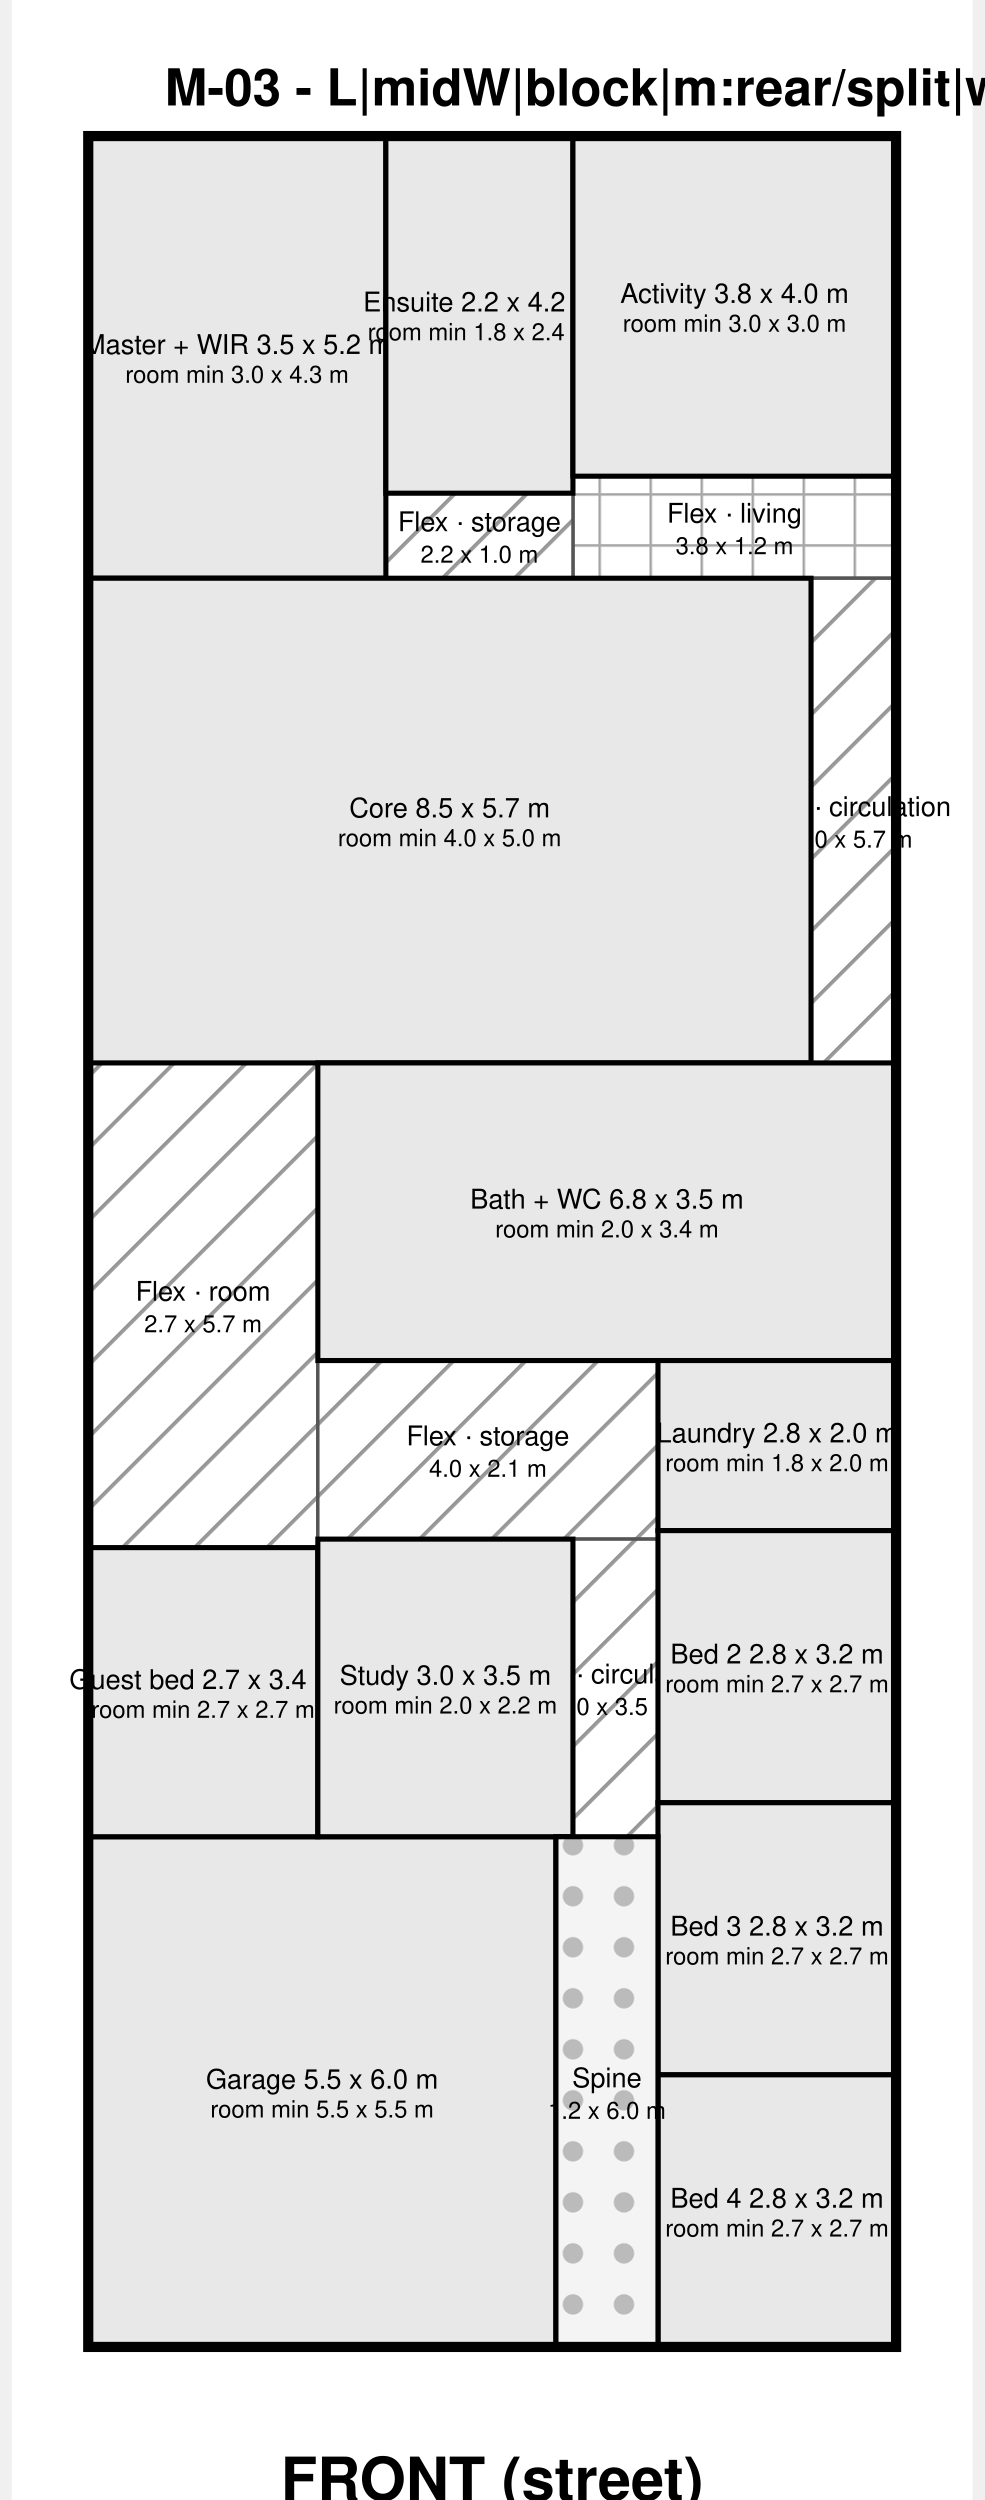
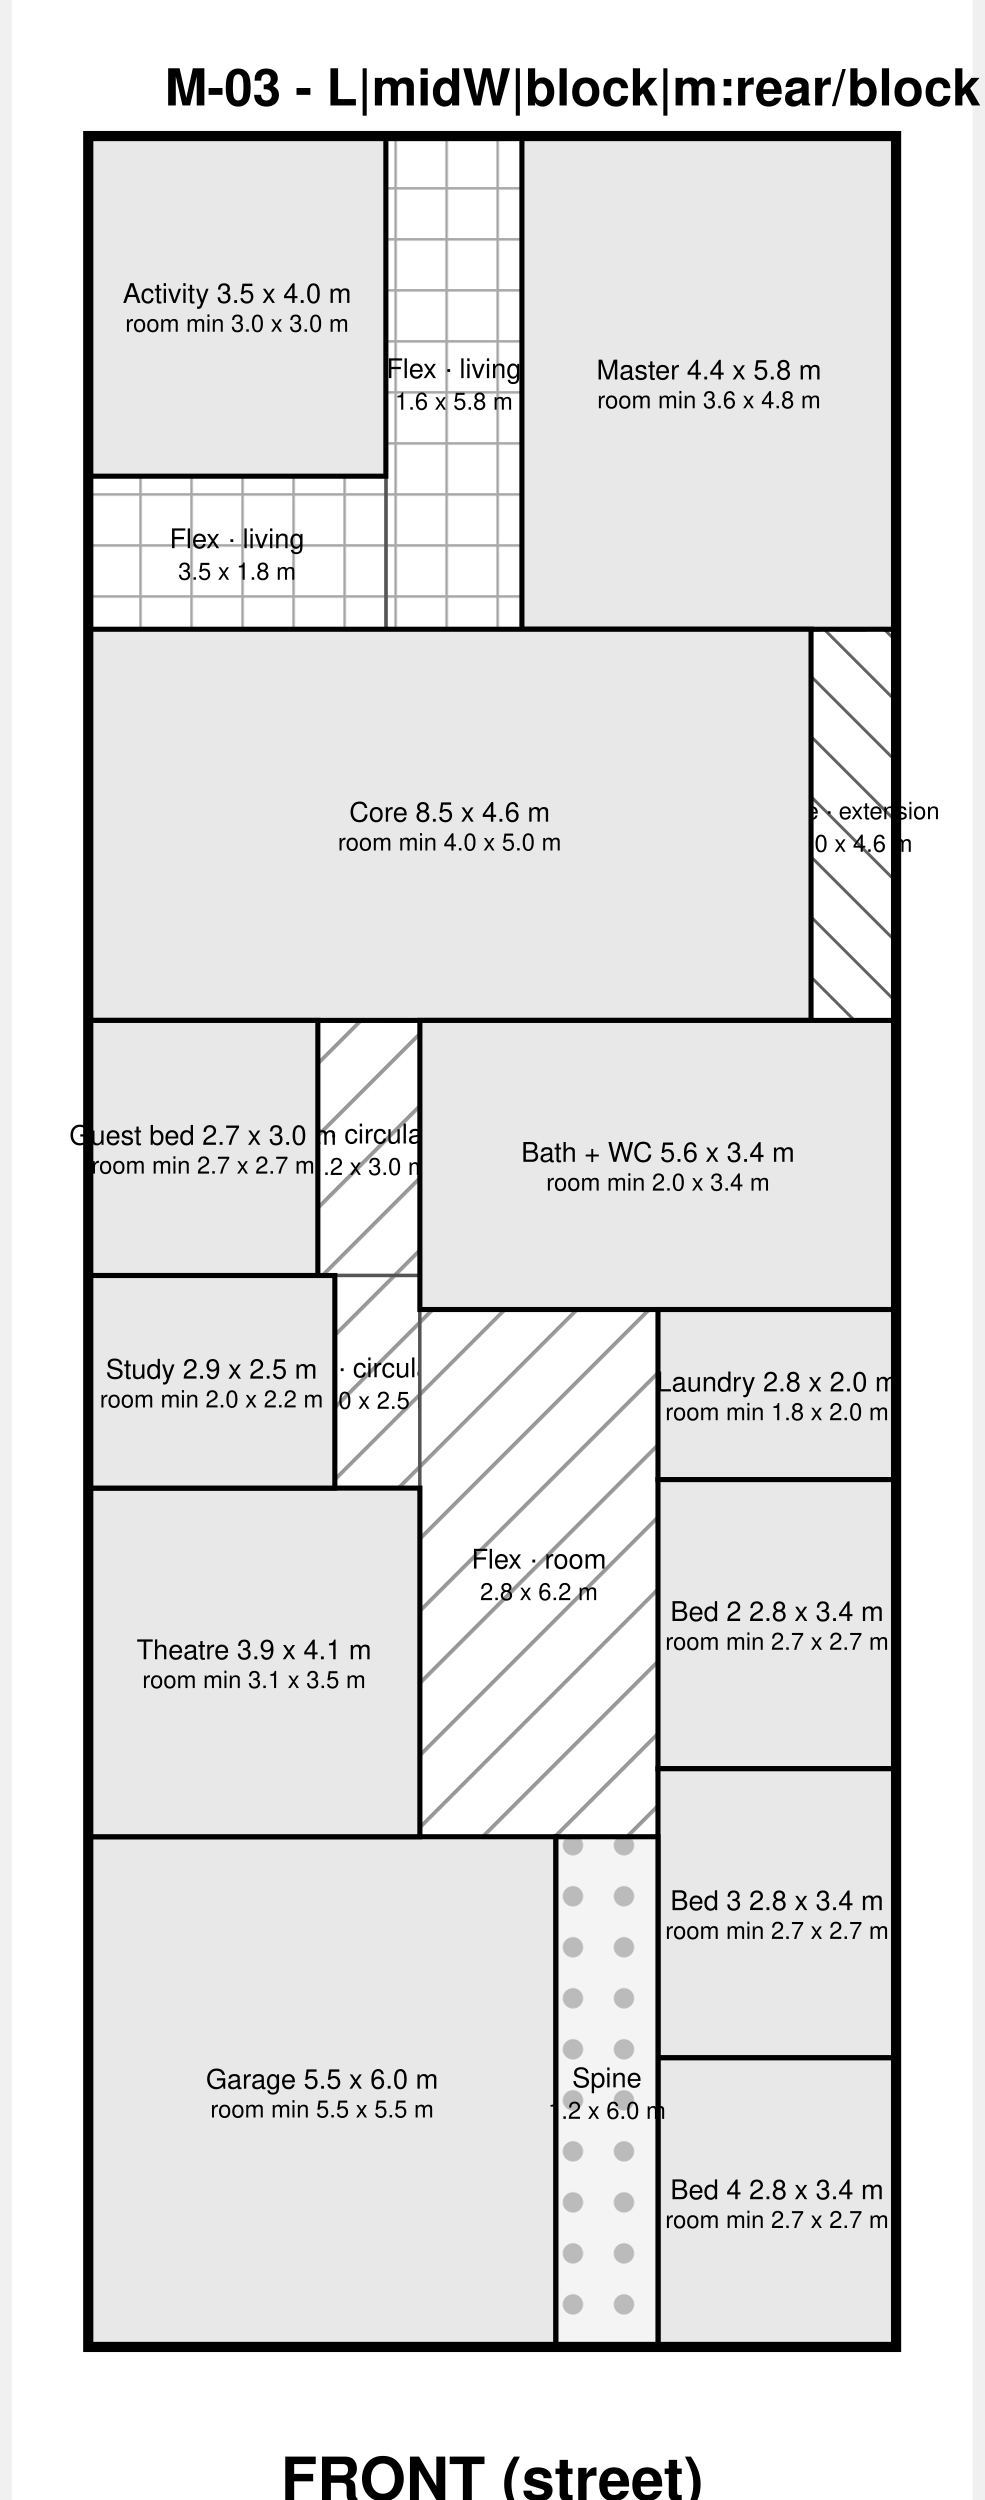
<svg xmlns="http://www.w3.org/2000/svg" width="565" height="1435" viewBox="-900 -1600 11300 29400" font-family="Helvetica, Arial, sans-serif" fill="#000">
  <defs>
    <pattern id="hatch" width="600" height="600" patternUnits="userSpaceOnUse" patternTransform="rotate(45)">
      <rect width="600" height="600" fill="#ffffff" />
      <line x1="0" y1="0" x2="0" y2="600" stroke="#999" stroke-width="90" />
    </pattern>
    <pattern id="hatch2" width="500" height="500" patternUnits="userSpaceOnUse" patternTransform="rotate(-45)">
      <rect width="500" height="500" fill="#ffffff" />
      <line x1="0" y1="0" x2="0" y2="500" stroke="#666" stroke-width="70" />
    </pattern>
    <pattern id="hatch3" width="600" height="600" patternUnits="userSpaceOnUse">
      <rect width="600" height="600" fill="#ffffff" />
      <line x1="0" y1="0" x2="0" y2="600" stroke="#aaa" stroke-width="60" />
      <line x1="0" y1="0" x2="600" y2="0" stroke="#aaa" stroke-width="60" />
    </pattern>
    <pattern id="dots" width="600" height="600" patternUnits="userSpaceOnUse">
      <rect width="600" height="600" fill="#f4f4f4" />
      <circle cx="300" cy="300" r="120" fill="#bbb" />
    </pattern>
  </defs>
  <rect x="-900" y="-1600" width="11300" height="29400" fill="#ffffff" />
-   <text x="900" y="-360" font-size="600" font-weight="bold">M-03 - L|midW|block|m:rear/split|wet:block|rr:MF|nofw|v2</text>
+   <text x="900" y="-360" font-size="600" font-weight="bold">M-03 - L|midW|block|m:rear/block|wet:block|rr:FM|nofw|v0</text>
  <g>
-     <rect x="5700" y="4000" width="3800" height="1200" fill="url(#hatch3)" stroke="#555" stroke-width="40" />
-     <text x="7600" y="4440" font-size="320" text-anchor="middle" dominant-baseline="middle">Flex · living</text>
-     <text x="7600" y="4824" font-size="280" text-anchor="middle" dominant-baseline="middle">3.8 x 1.2 m</text>
+     <rect x="3500" y="0" width="1600" height="5800" fill="url(#hatch3)" stroke="#555" stroke-width="40" />
+     <text x="4300" y="2740" font-size="320" text-anchor="middle" dominant-baseline="middle">Flex · living</text>
+     <text x="4300" y="3124" font-size="280" text-anchor="middle" dominant-baseline="middle">1.6 x 5.8 m</text>
  </g>
  <g>
-     <rect x="3500" y="4200" width="2200" height="1000" fill="url(#hatch)" stroke="#555" stroke-width="40" />
-     <text x="4600" y="4540" font-size="320" text-anchor="middle" dominant-baseline="middle">Flex · storage</text>
-     <text x="4600" y="4924" font-size="280" text-anchor="middle" dominant-baseline="middle">2.2 x 1.0 m</text>
+     <rect x="0" y="4000" width="3500" height="1800" fill="url(#hatch3)" stroke="#555" stroke-width="40" />
+     <text x="1750" y="4740" font-size="320" text-anchor="middle" dominant-baseline="middle">Flex · living</text>
+     <text x="1750" y="5124" font-size="280" text-anchor="middle" dominant-baseline="middle">3.5 x 1.8 m</text>
  </g>
  <g>
-     <rect x="8500" y="5200" width="1000" height="5700" fill="url(#hatch)" stroke="#555" stroke-width="40" />
-     <text x="9000" y="7890" font-size="320" text-anchor="middle" dominant-baseline="middle">Flex · circulation</text>
-     <text x="9000" y="8274" font-size="280" text-anchor="middle" dominant-baseline="middle">1.0 x 5.7 m</text>
+     <rect x="2700" y="10400" width="1200" height="3000" fill="url(#hatch)" stroke="#555" stroke-width="40" />
+     <text x="3300" y="11740" font-size="320" text-anchor="middle" dominant-baseline="middle">Flex · circulation</text>
+     <text x="3300" y="12124" font-size="280" text-anchor="middle" dominant-baseline="middle">1.2 x 3.0 m</text>
  </g>
  <g>
-     <rect x="0" y="10900" width="2700" height="5700" fill="url(#hatch)" stroke="#555" stroke-width="40" />
-     <text x="1350" y="13590" font-size="320" text-anchor="middle" dominant-baseline="middle">Flex · room</text>
-     <text x="1350" y="13974" font-size="280" text-anchor="middle" dominant-baseline="middle">2.7 x 5.7 m</text>
+     <rect x="2900" y="13400" width="1000" height="2500" fill="url(#hatch)" stroke="#555" stroke-width="40" />
+     <text x="3400" y="14490" font-size="320" text-anchor="middle" dominant-baseline="middle">Flex · circulation</text>
+     <text x="3400" y="14874" font-size="280" text-anchor="middle" dominant-baseline="middle">1.0 x 2.5 m</text>
  </g>
  <g>
-     <rect x="2700" y="14400" width="4000" height="2100" fill="url(#hatch)" stroke="#555" stroke-width="40" />
-     <text x="4700" y="15290" font-size="320" text-anchor="middle" dominant-baseline="middle">Flex · storage</text>
-     <text x="4700" y="15674" font-size="280" text-anchor="middle" dominant-baseline="middle">4.0 x 2.1 m</text>
+     <rect x="3900" y="13800" width="2800" height="6200" fill="url(#hatch)" stroke="#555" stroke-width="40" />
+     <text x="5300" y="16740" font-size="320" text-anchor="middle" dominant-baseline="middle">Flex · room</text>
+     <text x="5300" y="17124" font-size="280" text-anchor="middle" dominant-baseline="middle">2.8 x 6.2 m</text>
  </g>
  <g>
-     <rect x="5700" y="16500" width="1000" height="3500" fill="url(#hatch)" stroke="#555" stroke-width="40" />
-     <text x="6200" y="18090" font-size="320" text-anchor="middle" dominant-baseline="middle">Flex · circulation</text>
-     <text x="6200" y="18474" font-size="280" text-anchor="middle" dominant-baseline="middle">1.0 x 3.5 m</text>
+     <rect x="8500" y="5800" width="1000" height="4600" fill="url(#hatch2)" stroke="#555" stroke-width="40" />
+     <text x="9000" y="7940" font-size="280" text-anchor="middle" dominant-baseline="middle">Core · extension</text>
+     <text x="9000" y="8324" font-size="280" text-anchor="middle" dominant-baseline="middle">1.0 x 4.6 m</text>
+     <rect x="0" y="5800" width="9500" height="4600" fill="none" stroke="#000" stroke-width="50" stroke-dasharray="350 200" />
  </g>
  <g>
-     <rect x="0" y="0" width="3500" height="5200" fill="#e8e8e8" stroke="#000" stroke-width="60" />
-     <text x="1750" y="2456" font-size="320" text-anchor="middle" dominant-baseline="middle">Master + WIR 3.5 x 5.2 m</text>
-     <text x="1750" y="2808" font-size="280" text-anchor="middle" dominant-baseline="middle">room min 3.0 x 4.3 m</text>
+     <rect x="5100" y="0" width="4400" height="5800" fill="#e8e8e8" stroke="#000" stroke-width="60" />
+     <text x="7300" y="2756" font-size="320" text-anchor="middle" dominant-baseline="middle">Master 4.4 x 5.8 m</text>
+     <text x="7300" y="3108" font-size="280" text-anchor="middle" dominant-baseline="middle">room min 3.6 x 4.8 m</text>
  </g>
  <g>
-     <rect x="3500" y="0" width="2200" height="4200" fill="#e8e8e8" stroke="#000" stroke-width="60" />
-     <text x="4600" y="1956" font-size="320" text-anchor="middle" dominant-baseline="middle">Ensuite 2.2 x 4.2 m</text>
-     <text x="4600" y="2308" font-size="280" text-anchor="middle" dominant-baseline="middle">room min 1.8 x 2.4 m</text>
-   </g>
-   <g>
-     <rect x="0" y="5200" width="8500" height="5700" fill="#e8e8e8" stroke="#000" stroke-width="60" />
-     <text x="4250" y="7906" font-size="320" text-anchor="middle" dominant-baseline="middle">Core 8.5 x 5.7 m</text>
-     <text x="4250" y="8258" font-size="280" text-anchor="middle" dominant-baseline="middle">room min 4.0 x 5.0 m</text>
+     <rect x="0" y="5800" width="8500" height="4600" fill="#e8e8e8" stroke="#000" stroke-width="60" />
+     <text x="4250" y="7956" font-size="320" text-anchor="middle" dominant-baseline="middle">Core 8.5 x 4.6 m</text>
+     <text x="4250" y="8308" font-size="280" text-anchor="middle" dominant-baseline="middle">room min 4.0 x 5.0 m</text>
  </g>
  <g>
    <rect x="0" y="20000" width="5500" height="6000" fill="#e8e8e8" stroke="#000" stroke-width="60" />
    <text x="2750" y="22856" font-size="320" text-anchor="middle" dominant-baseline="middle">Garage 5.5 x 6.0 m</text>
    <text x="2750" y="23208" font-size="280" text-anchor="middle" dominant-baseline="middle">room min 5.5 x 5.5 m</text>
  </g>
  <g>
-     <rect x="2700" y="10900" width="6800" height="3500" fill="#e8e8e8" stroke="#000" stroke-width="60" />
-     <text x="6100" y="12506" font-size="320" text-anchor="middle" dominant-baseline="middle">Bath + WC 6.8 x 3.5 m</text>
-     <text x="6100" y="12858" font-size="280" text-anchor="middle" dominant-baseline="middle">room min 2.0 x 3.4 m</text>
+     <rect x="3900" y="10400" width="5600" height="3400" fill="#e8e8e8" stroke="#000" stroke-width="60" />
+     <text x="6700" y="11956" font-size="320" text-anchor="middle" dominant-baseline="middle">Bath + WC 5.6 x 3.4 m</text>
+     <text x="6700" y="12308" font-size="280" text-anchor="middle" dominant-baseline="middle">room min 2.0 x 3.4 m</text>
  </g>
  <g>
-     <rect x="6700" y="14400" width="2800" height="2000" fill="#e8e8e8" stroke="#000" stroke-width="60" />
-     <text x="8100" y="15256" font-size="320" text-anchor="middle" dominant-baseline="middle">Laundry 2.8 x 2.0 m</text>
-     <text x="8100" y="15608" font-size="280" text-anchor="middle" dominant-baseline="middle">room min 1.8 x 2.0 m</text>
+     <rect x="6700" y="13800" width="2800" height="2000" fill="#e8e8e8" stroke="#000" stroke-width="60" />
+     <text x="8100" y="14656" font-size="320" text-anchor="middle" dominant-baseline="middle">Laundry 2.8 x 2.0 m</text>
+     <text x="8100" y="15008" font-size="280" text-anchor="middle" dominant-baseline="middle">room min 1.8 x 2.0 m</text>
  </g>
  <g>
-     <rect x="6700" y="16400" width="2800" height="3200" fill="#e8e8e8" stroke="#000" stroke-width="60" />
-     <text x="8100" y="17856" font-size="320" text-anchor="middle" dominant-baseline="middle">Bed 2 2.8 x 3.2 m</text>
-     <text x="8100" y="18208" font-size="280" text-anchor="middle" dominant-baseline="middle">room min 2.7 x 2.7 m</text>
+     <rect x="6700" y="15800" width="2800" height="3400" fill="#e8e8e8" stroke="#000" stroke-width="60" />
+     <text x="8100" y="17356" font-size="320" text-anchor="middle" dominant-baseline="middle">Bed 2 2.8 x 3.4 m</text>
+     <text x="8100" y="17708" font-size="280" text-anchor="middle" dominant-baseline="middle">room min 2.7 x 2.7 m</text>
  </g>
  <g>
-     <rect x="6700" y="19600" width="2800" height="3200" fill="#e8e8e8" stroke="#000" stroke-width="60" />
-     <text x="8100" y="21056" font-size="320" text-anchor="middle" dominant-baseline="middle">Bed 3 2.8 x 3.2 m</text>
-     <text x="8100" y="21408" font-size="280" text-anchor="middle" dominant-baseline="middle">room min 2.7 x 2.7 m</text>
+     <rect x="6700" y="19200" width="2800" height="3400" fill="#e8e8e8" stroke="#000" stroke-width="60" />
+     <text x="8100" y="20756" font-size="320" text-anchor="middle" dominant-baseline="middle">Bed 3 2.8 x 3.4 m</text>
+     <text x="8100" y="21108" font-size="280" text-anchor="middle" dominant-baseline="middle">room min 2.7 x 2.7 m</text>
  </g>
  <g>
-     <rect x="6700" y="22800" width="2800" height="3200" fill="#e8e8e8" stroke="#000" stroke-width="60" />
-     <text x="8100" y="24256" font-size="320" text-anchor="middle" dominant-baseline="middle">Bed 4 2.8 x 3.2 m</text>
-     <text x="8100" y="24608" font-size="280" text-anchor="middle" dominant-baseline="middle">room min 2.7 x 2.7 m</text>
+     <rect x="6700" y="22600" width="2800" height="3400" fill="#e8e8e8" stroke="#000" stroke-width="60" />
+     <text x="8100" y="24156" font-size="320" text-anchor="middle" dominant-baseline="middle">Bed 4 2.8 x 3.4 m</text>
+     <text x="8100" y="24508" font-size="280" text-anchor="middle" dominant-baseline="middle">room min 2.7 x 2.7 m</text>
  </g>
  <g>
-     <rect x="0" y="16600" width="2700" height="3400" fill="#e8e8e8" stroke="#000" stroke-width="60" />
-     <text x="1350" y="18156" font-size="320" text-anchor="middle" dominant-baseline="middle">Guest bed 2.7 x 3.4 m</text>
-     <text x="1350" y="18508" font-size="280" text-anchor="middle" dominant-baseline="middle">room min 2.7 x 2.7 m</text>
+     <rect x="0" y="15900" width="3900" height="4100" fill="#e8e8e8" stroke="#000" stroke-width="60" />
+     <text x="1950" y="17806" font-size="320" text-anchor="middle" dominant-baseline="middle">Theatre 3.9 x 4.1 m</text>
+     <text x="1950" y="18158" font-size="280" text-anchor="middle" dominant-baseline="middle">room min 3.1 x 3.5 m</text>
  </g>
  <g>
-     <rect x="5700" y="0" width="3800" height="4000" fill="#e8e8e8" stroke="#000" stroke-width="60" />
-     <text x="7600" y="1856" font-size="320" text-anchor="middle" dominant-baseline="middle">Activity 3.8 x 4.0 m</text>
-     <text x="7600" y="2208" font-size="280" text-anchor="middle" dominant-baseline="middle">room min 3.0 x 3.0 m</text>
+     <rect x="0" y="10400" width="2700" height="3000" fill="#e8e8e8" stroke="#000" stroke-width="60" />
+     <text x="1350" y="11756" font-size="320" text-anchor="middle" dominant-baseline="middle">Guest bed 2.7 x 3.0 m</text>
+     <text x="1350" y="12108" font-size="280" text-anchor="middle" dominant-baseline="middle">room min 2.7 x 2.7 m</text>
  </g>
  <g>
-     <rect x="2700" y="16500" width="3000" height="3500" fill="#e8e8e8" stroke="#000" stroke-width="60" />
-     <text x="4200" y="18106" font-size="320" text-anchor="middle" dominant-baseline="middle">Study 3.0 x 3.5 m</text>
-     <text x="4200" y="18458" font-size="280" text-anchor="middle" dominant-baseline="middle">room min 2.0 x 2.2 m</text>
+     <rect x="0" y="0" width="3500" height="4000" fill="#e8e8e8" stroke="#000" stroke-width="60" />
+     <text x="1750" y="1856" font-size="320" text-anchor="middle" dominant-baseline="middle">Activity 3.5 x 4.0 m</text>
+     <text x="1750" y="2208" font-size="280" text-anchor="middle" dominant-baseline="middle">room min 3.0 x 3.0 m</text>
+   </g>
+   <g>
+     <rect x="0" y="13400" width="2900" height="2500" fill="#e8e8e8" stroke="#000" stroke-width="60" />
+     <text x="1450" y="14506" font-size="320" text-anchor="middle" dominant-baseline="middle">Study 2.9 x 2.5 m</text>
+     <text x="1450" y="14858" font-size="280" text-anchor="middle" dominant-baseline="middle">room min 2.0 x 2.2 m</text>
  </g>
  <g>
    <rect x="5500" y="20000" width="1200" height="6000" fill="url(#dots)" stroke="#000" stroke-width="60" />
    <text x="6100" y="22840" font-size="320" text-anchor="middle" dominant-baseline="middle">Spine</text>
    <text x="6100" y="23224" font-size="280" text-anchor="middle" dominant-baseline="middle">1.2 x 6.0 m</text>
  </g>
  <rect x="0" y="0" width="9500" height="26000" fill="none" stroke="#000" stroke-width="120" />
  <text x="4750" y="27800" font-size="700" text-anchor="middle" font-weight="bold">FRONT (street)</text>
</svg>
